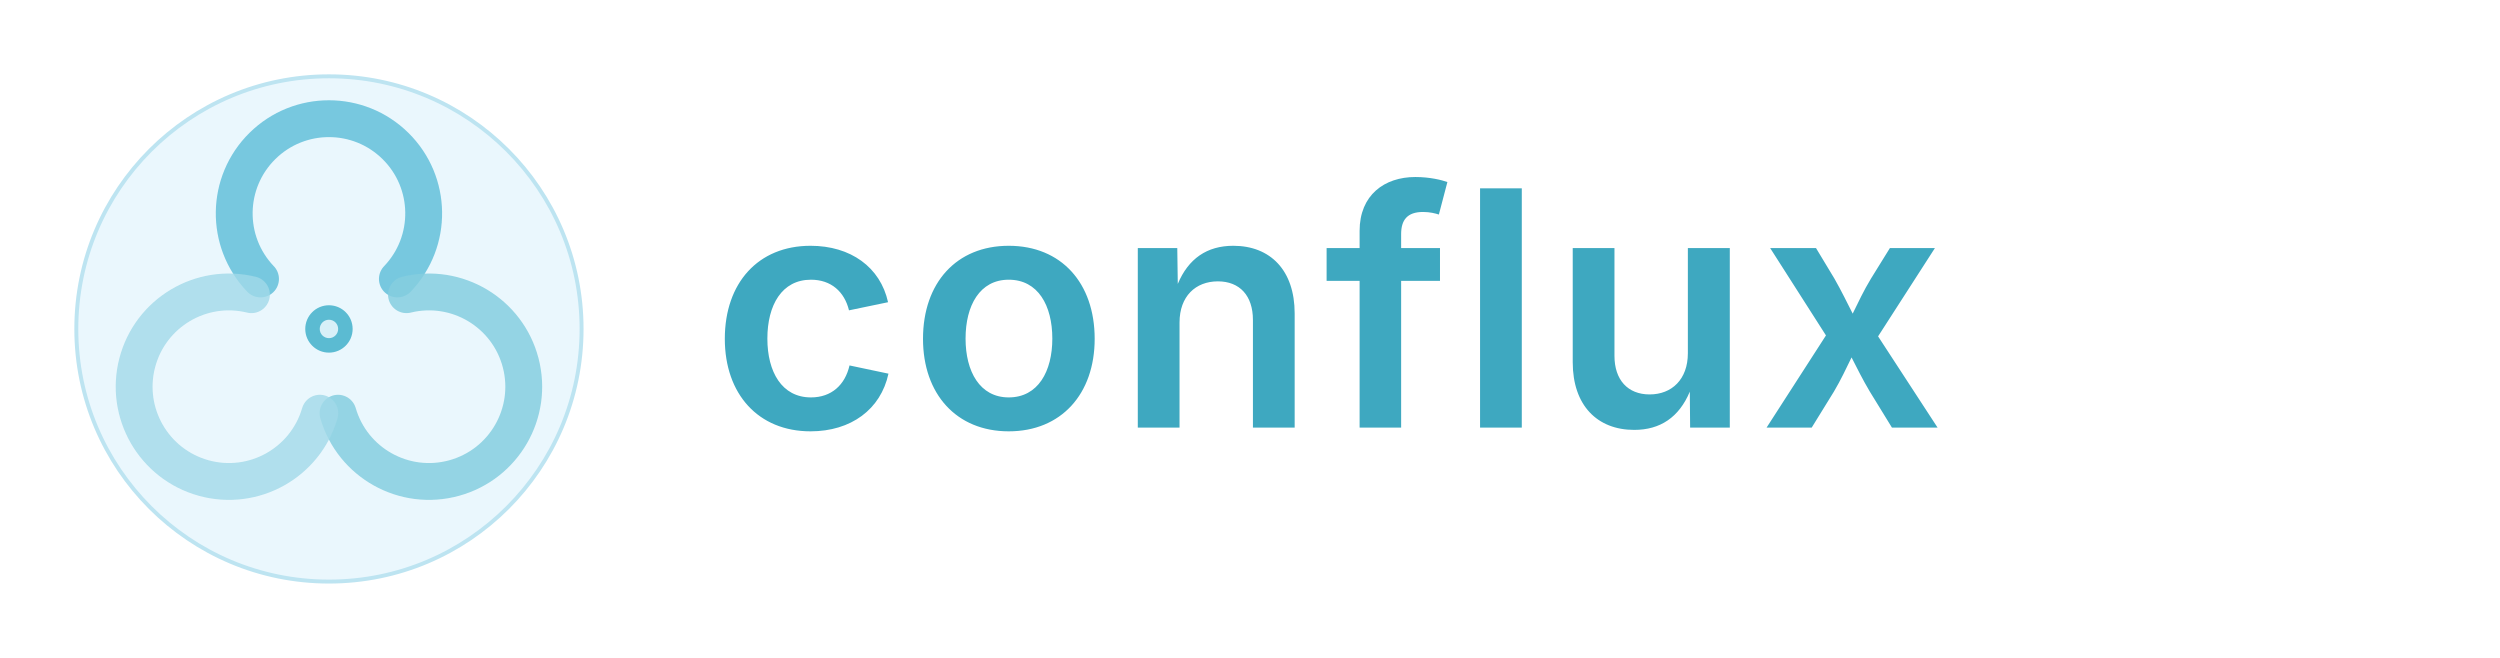
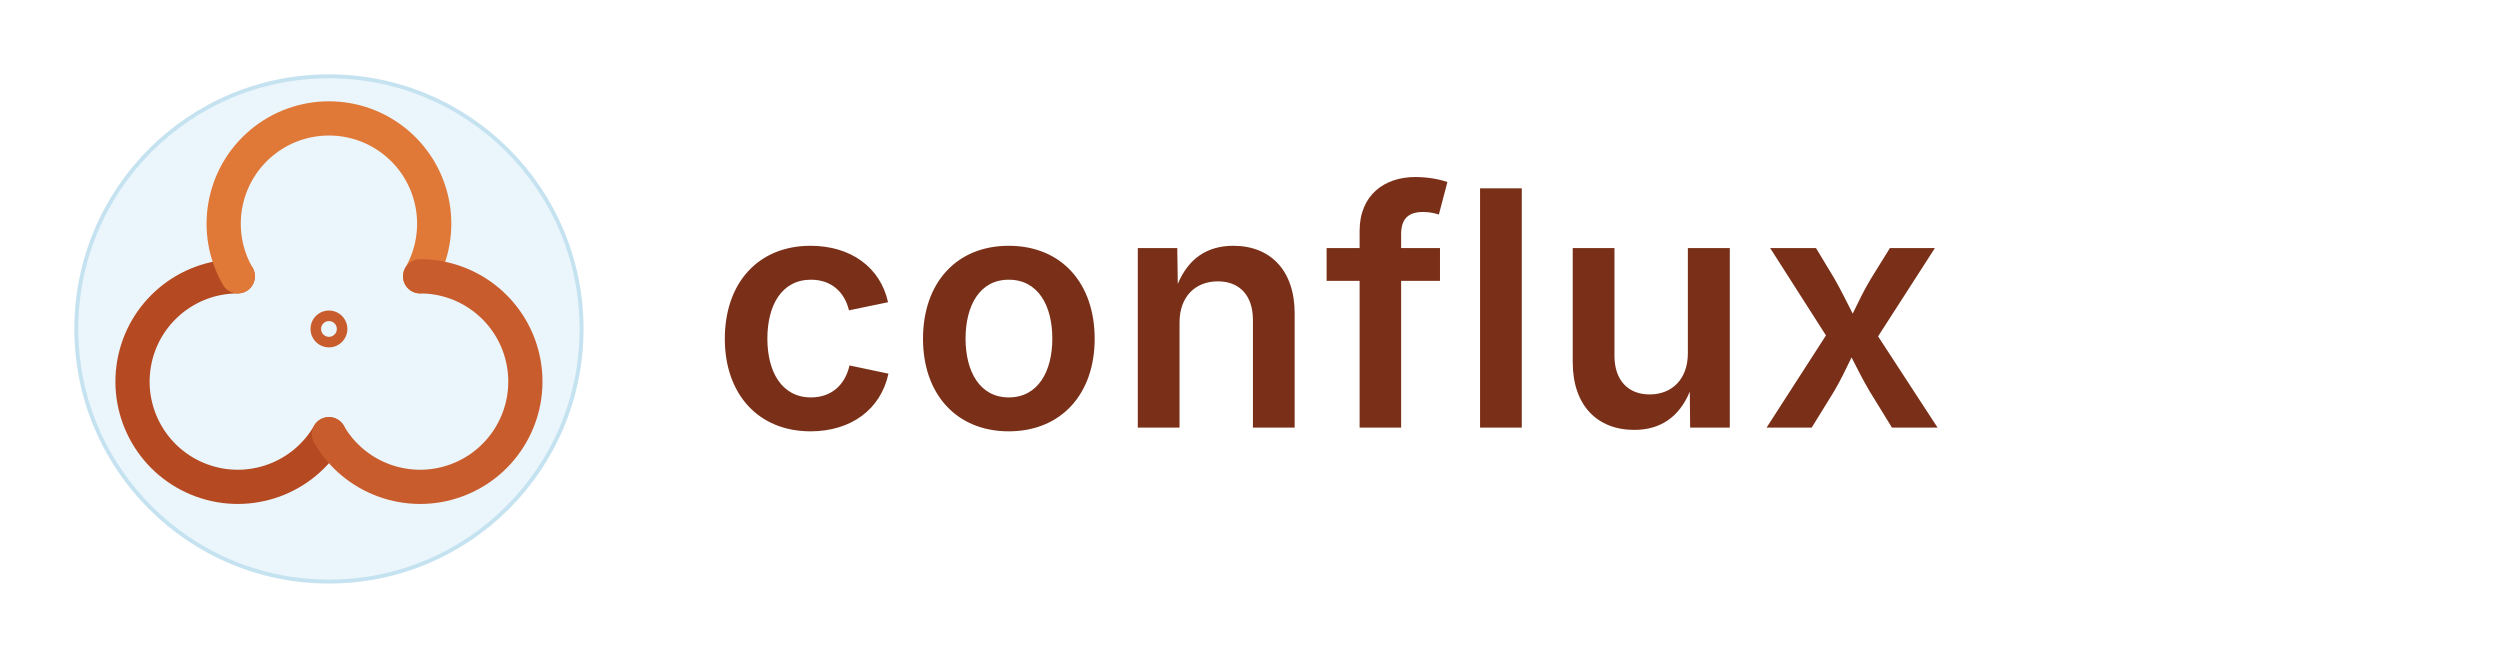
<svg xmlns="http://www.w3.org/2000/svg" viewBox="0 0 380 100" width="380" height="100">
  <g transform="translate(10,10) scale(0.4)">
-     <circle cx="100" cy="100" r="96" fill="#EAF7FD" />
-     <circle cx="100" cy="100" r="96" fill="none" stroke="#BDE4F1" stroke-width="1.5" />
-     <path d="M 74,81 A 36,36 0 1 1 126,81" fill="none" stroke="#6AC3DC" stroke-width="14" stroke-linecap="round" opacity="0.90" />
-     <path d="M 74,81 A 36,36 0 1 1 126,81" transform="rotate(120,100,100)" fill="none" stroke="#85CEDF" stroke-width="14" stroke-linecap="round" opacity="0.85" />
-     <path d="M 74,81 A 36,36 0 1 1 126,81" transform="rotate(240,100,100)" fill="none" stroke="#A1D9E8" stroke-width="14" stroke-linecap="round" opacity="0.80" />
-     <circle cx="100" cy="100" r="9" fill="#47B3CC" opacity="0.88" />
-     <circle cx="100" cy="100" r="3.5" fill="#D8F0F8" />
+     <circle cx="100" cy="100" r="96" fill="#EBF6FC" />
+     <circle cx="100" cy="100" r="96" fill="none" stroke="#C5E2F0" stroke-width="1.5" />
+     <path d="M 100,140 A 40,40 0 1 1 65.36,80" fill="none" stroke="#B54A22" stroke-width="13" stroke-linecap="round" />
+     <path d="M 65.36,80 A 40,40 0 1 1 134.64,80" fill="none" stroke="#E07838" stroke-width="13" stroke-linecap="round" />
+     <path d="M 134.64,80 A 40,40 0 1 1 100,140" fill="none" stroke="#C95C2C" stroke-width="13" stroke-linecap="round" />
+     <circle cx="100" cy="100" r="7" fill="#C95C2C" />
+     <circle cx="100" cy="100" r="3" fill="#EBF6FC" />
  </g>
-   <text x="108" y="65" font-family="'Inter', 'Segoe UI', system-ui, -apple-system, sans-serif" font-size="50" font-weight="600" letter-spacing="1" fill="#3EA8C0">conflux</text>
+   <text x="108" y="65" font-family="'Inter', 'Segoe UI', system-ui, -apple-system, sans-serif" font-size="50" font-weight="600" letter-spacing="1" fill="#7A3018">conflux</text>
</svg>
